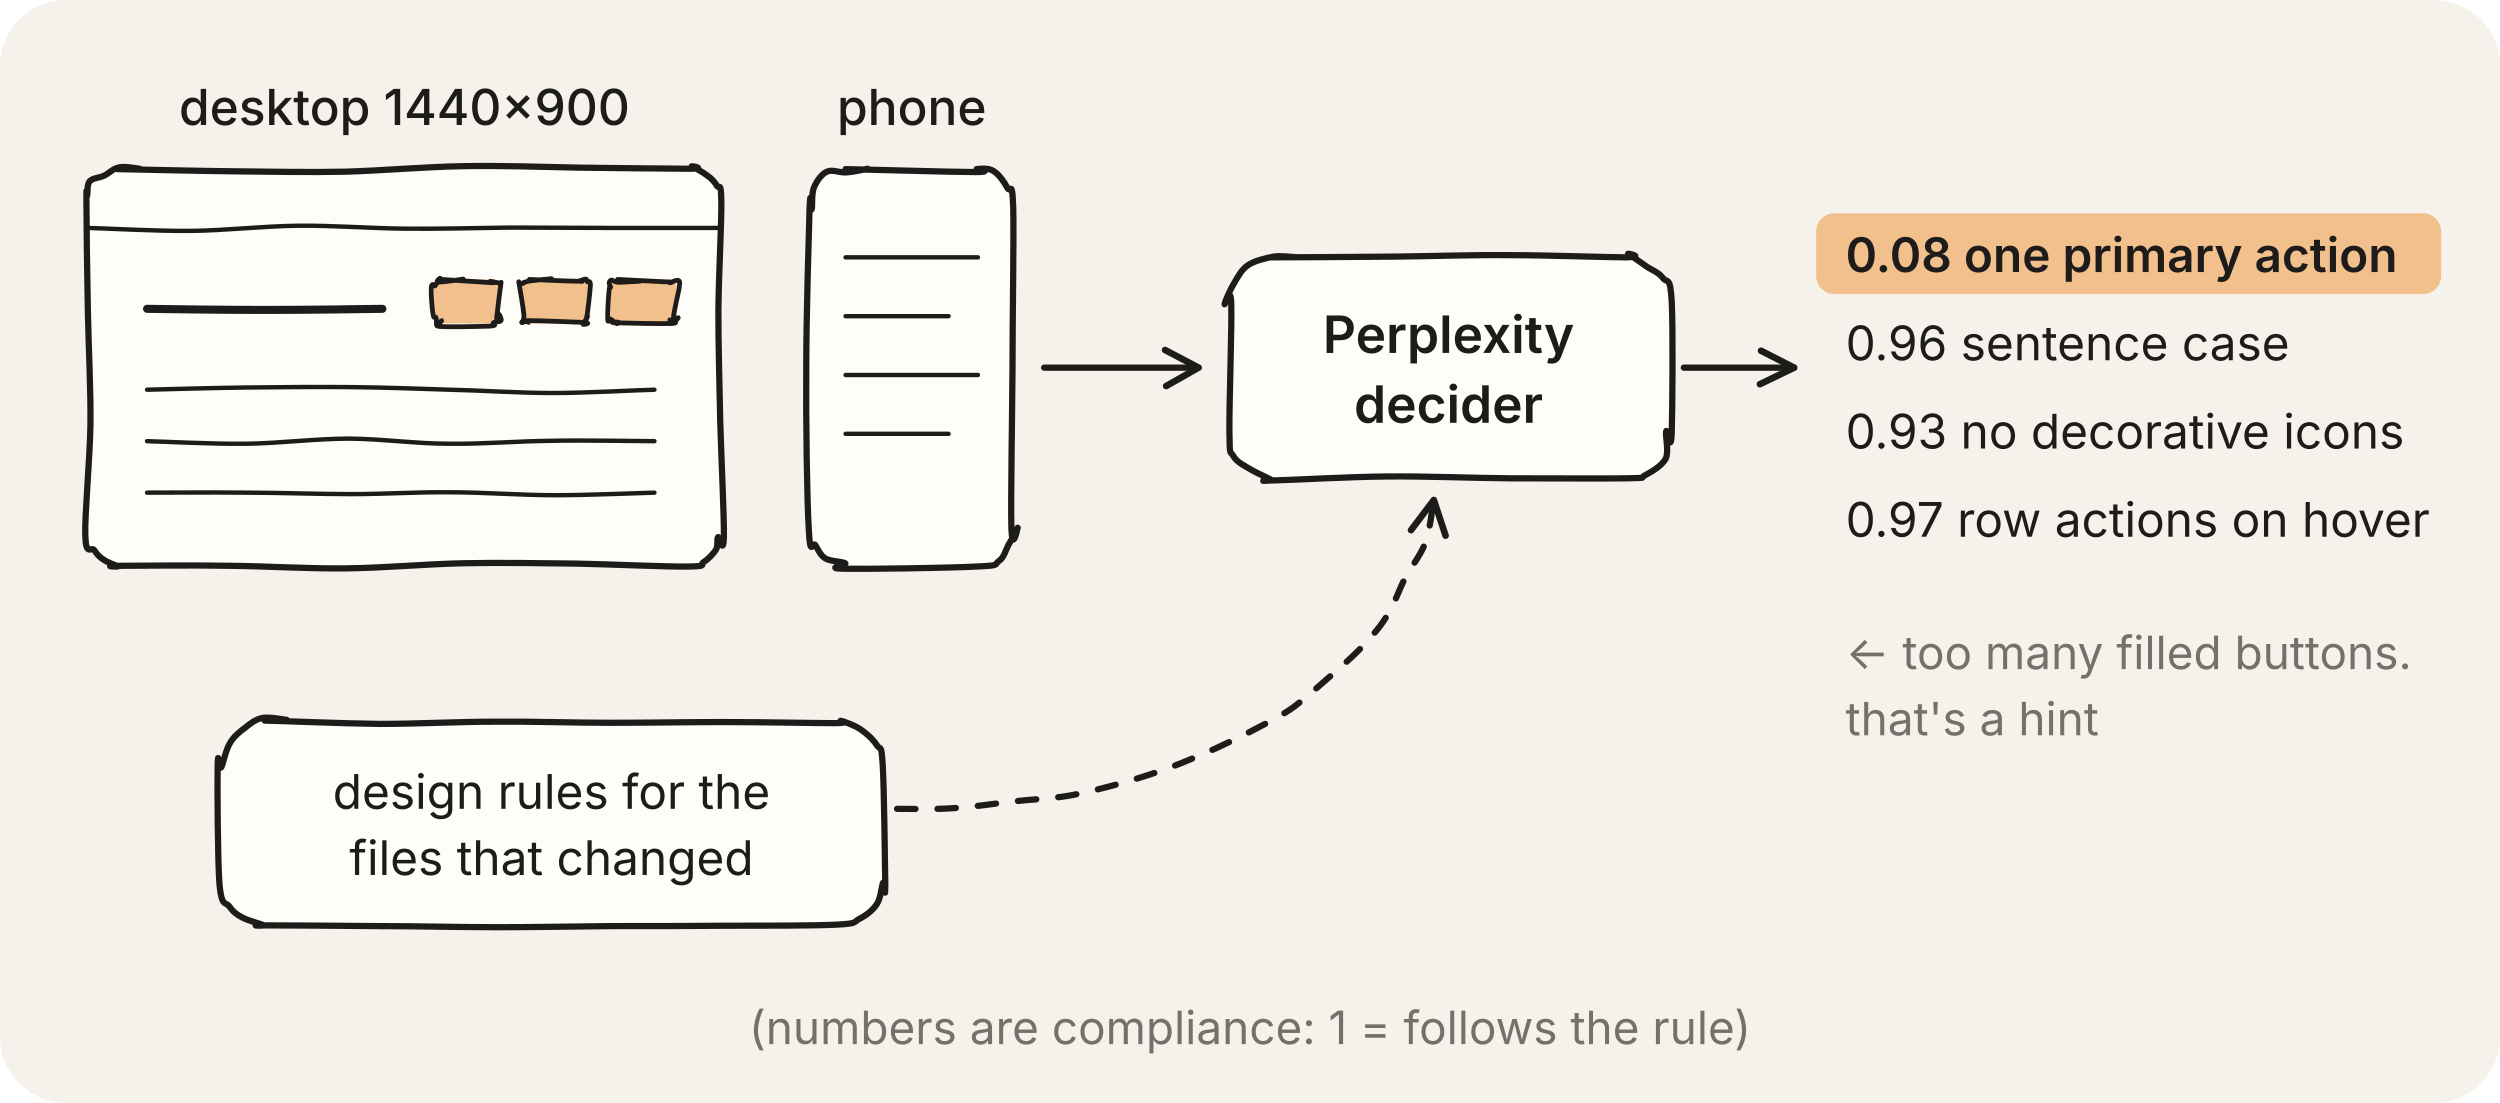
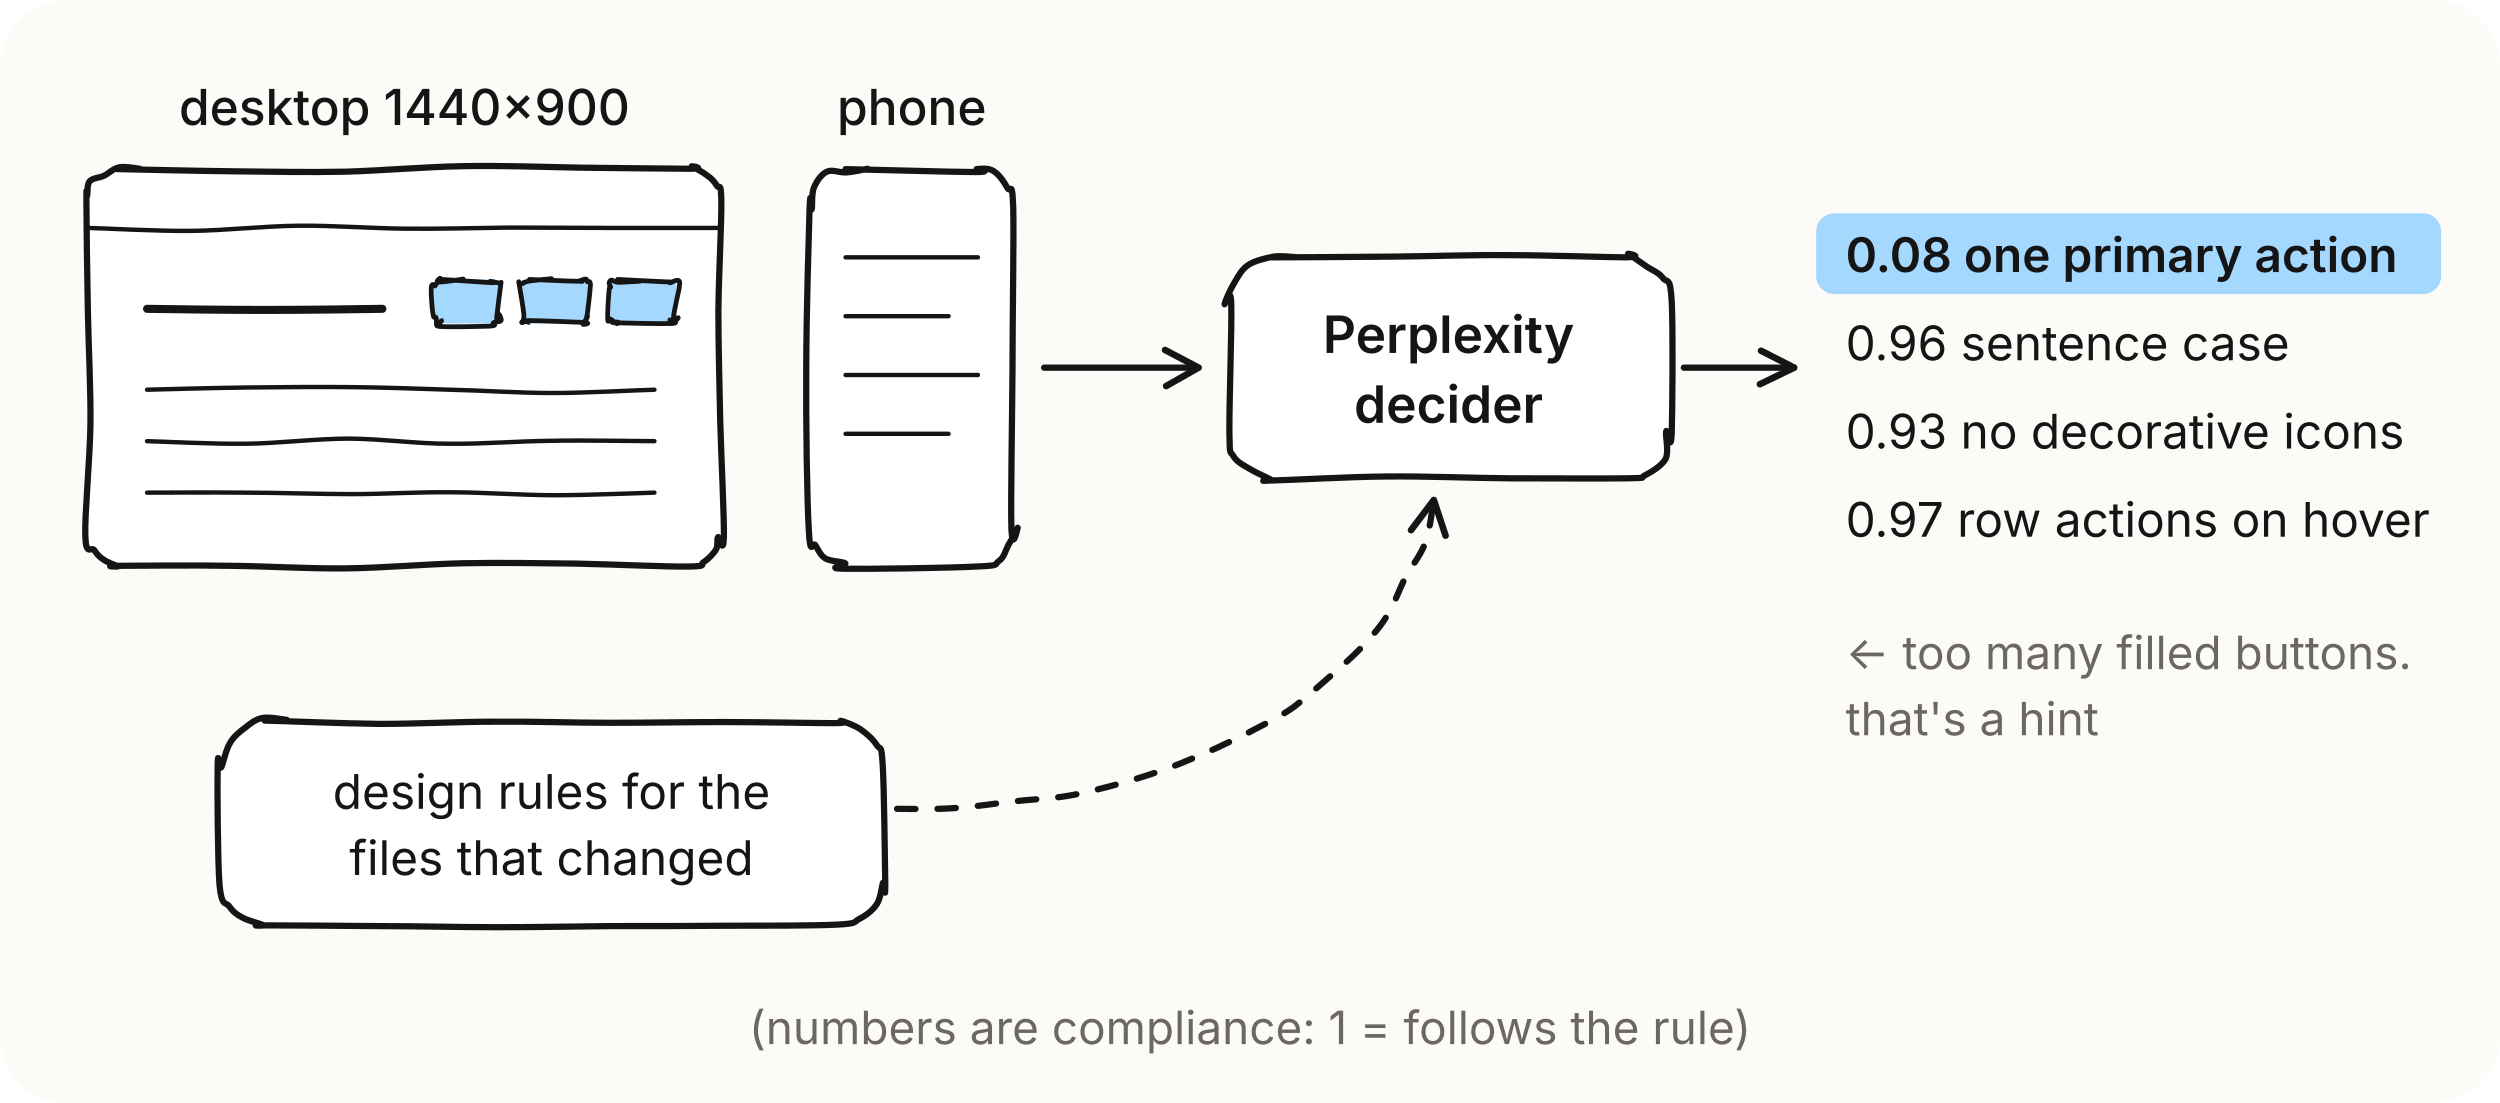
<svg xmlns="http://www.w3.org/2000/svg" viewBox="0 0 680 300" style="max-width:100%;display:block;margin:0 auto" font-family="Geist, system-ui, -apple-system, sans-serif">
-   <rect x="0" y="0" width="680" height="300" rx="18" fill="var(--dwg-bg, #f5f2ec)" />
-   <rect x="24" y="46" width="172" height="108" rx="8" fill="var(--dwg-card, #fffdf9)" />
-   <path d="M32.0 46.0 C37.3 46.1 53.7 46.5 64.0 46.6 C74.3 46.7 83.6 46.9 93.9 46.7 C104.2 46.4 115.2 45.4 125.8 45.2 C136.5 45.0 147.3 45.4 157.6 45.6 C167.9 45.7 182.6 45.9 187.7 45.9 C192.7 45.8 187.4 45.0 188.2 45.3 C188.9 45.6 191.2 46.8 192.3 47.7 C193.5 48.5 194.3 49.4 195.0 50.5 C195.6 51.7 196.1 48.9 196.2 54.6 C196.3 60.2 195.5 74.4 195.4 84.4 C195.4 94.4 195.7 104.3 195.9 114.6 C196.2 124.9 197.0 141.0 196.9 146.2 C196.7 151.5 195.6 145.6 195.3 146.1 C194.9 146.7 195.4 148.3 194.8 149.4 C194.1 150.6 192.6 152.1 191.4 152.9 C190.1 153.6 193.0 154.0 187.2 154.1 C181.5 154.2 167.0 153.5 156.8 153.3 C146.7 153.2 136.8 153.0 126.3 153.2 C115.8 153.4 104.4 154.5 93.8 154.6 C83.2 154.7 73.0 154.0 62.7 153.9 C52.4 153.7 37.2 153.9 32.1 153.9 C27.0 153.9 32.7 154.3 32.0 154.0 C31.3 153.7 29.0 152.9 28.0 152.1 C26.9 151.4 26.4 150.7 25.6 149.6 C24.8 148.6 23.4 151.5 23.2 145.8 C23.0 140.2 24.4 125.8 24.6 115.6 C24.7 105.4 24.1 94.9 23.9 84.6 C23.7 74.4 23.5 59.4 23.5 54.2 C23.5 49.0 23.6 54.0 23.7 53.2 C23.9 52.4 23.6 50.2 24.4 49.3 C25.2 48.4 27.0 48.4 28.3 47.8 C29.7 47.1 30.8 45.8 32.5 45.5 C34.1 45.2 37.1 45.8 38.0 45.9" fill="none" stroke="var(--dwg-ink, #1d1c1a)" stroke-width="1.7" stroke-linecap="round" stroke-linejoin="round" />
-   <path d="M24.0 62.0 C28.7 62.1 42.5 62.9 52.0 62.8 C61.5 62.7 71.4 61.5 81.1 61.4 C90.8 61.3 100.5 62.1 110.1 62.2 C119.7 62.3 129.3 62.0 138.7 61.9 C148.2 61.9 157.4 62.0 167.0 62.0 C176.5 62.0 191.2 62.0 196.0 62.0" fill="none" stroke="var(--dwg-ink, #1d1c1a)" stroke-width="1.2" stroke-linecap="round" stroke-linejoin="round" />
-   <path d="M40.0 84.0 C45.3 84.1 61.3 84.3 71.9 84.3 C82.6 84.3 98.7 84.1 104.0 84.0" fill="none" stroke="var(--dwg-ink, #1d1c1a)" stroke-width="2.2" stroke-linecap="round" stroke-linejoin="round" />
-   <rect x="118" y="76" width="18" height="12" rx="2" fill="var(--dwg-accent, #f2c08d)" />
-   <path d="M120.0 76.0 C122.3 76.1 131.5 76.8 133.7 76.9 C136.0 77.0 133.1 76.5 133.3 76.5 C133.5 76.5 134.4 76.7 134.9 76.8 C135.3 76.9 135.9 77.0 136.1 77.1 C136.3 77.2 136.4 76.0 136.2 77.5 C136.0 79.1 135.2 85.1 135.1 86.4 C135.0 87.7 135.4 85.2 135.6 85.3 C135.8 85.4 136.5 86.8 136.3 87.2 C136.1 87.6 134.6 87.5 134.2 87.8 C133.7 88.0 135.8 88.5 133.4 88.7 C131.0 88.8 121.8 89.0 119.6 88.8 C117.4 88.6 120.3 87.3 120.2 87.2 C120.1 87.2 119.1 88.7 118.8 88.6 C118.6 88.4 118.8 86.9 118.6 86.4 C118.5 85.9 118.0 87.0 117.8 85.6 C117.5 84.2 117.2 79.5 117.3 78.2 C117.4 76.8 118.2 77.6 118.4 77.5 C118.5 77.4 118.1 78.0 118.4 77.7 C118.6 77.3 119.6 75.8 119.7 75.7 C119.9 75.5 118.2 76.7 119.2 76.7 C120.3 76.8 124.9 76.1 126.0 75.9" fill="none" stroke="var(--dwg-ink, #1d1c1a)" stroke-width="1.3" stroke-linecap="round" stroke-linejoin="round" />
-   <rect x="142" y="76" width="18" height="12" rx="2" fill="var(--dwg-accent, #f2c08d)" />
-   <path d="M144.0 76.0 C146.2 76.1 155.1 76.5 157.4 76.5 C159.7 76.6 157.3 76.5 157.6 76.4 C157.9 76.3 159.0 75.9 159.3 75.9 C159.7 75.9 159.5 76.3 159.7 76.6 C159.9 76.9 160.6 75.9 160.6 77.6 C160.5 79.3 159.8 85.3 159.6 86.6 C159.4 88.0 159.6 86.0 159.6 85.9 C159.6 85.8 159.9 85.7 159.8 86.1 C159.6 86.5 158.8 87.9 158.6 88.2 C158.5 88.4 161.3 87.9 158.9 87.7 C156.4 87.6 146.4 87.2 144.0 87.2 C141.5 87.2 144.1 87.7 144.0 87.7 C143.8 87.8 143.3 87.4 143.0 87.4 C142.7 87.4 142.0 88.0 141.9 87.7 C141.8 87.5 142.6 87.5 142.5 85.7 C142.4 84.0 141.4 78.6 141.2 77.2 C141.0 75.8 141.1 77.4 141.3 77.3 C141.5 77.3 142.2 77.1 142.4 77.0 C142.6 77.0 142.0 77.1 142.3 76.9 C142.6 76.8 143.0 76.6 144.3 76.4 C145.6 76.2 149.1 75.9 150.0 75.8" fill="none" stroke="var(--dwg-ink, #1d1c1a)" stroke-width="1.3" stroke-linecap="round" stroke-linejoin="round" />
-   <rect x="166" y="76" width="18" height="12" rx="2" fill="var(--dwg-accent, #f2c08d)" />
-   <path d="M168.0 76.0 C170.3 76.1 179.2 76.6 181.7 76.7 C184.1 76.8 182.8 76.7 182.9 76.7 C182.9 76.8 181.9 77.0 182.2 76.9 C182.5 76.8 184.2 76.0 184.6 76.3 C185.0 76.6 184.9 76.9 184.7 78.6 C184.4 80.2 183.2 85.1 183.2 86.4 C183.1 87.7 184.5 86.2 184.5 86.4 C184.4 86.7 183.3 87.8 182.9 87.8 C182.6 87.9 182.3 87.0 182.2 87.0 C182.2 87.0 185.3 87.8 182.8 88.0 C180.3 88.1 169.9 87.9 167.4 87.8 C165.0 87.7 168.2 87.5 168.2 87.6 C168.3 87.6 168.1 88.2 167.7 88.0 C167.4 87.9 166.5 87.0 166.1 86.8 C165.7 86.6 165.4 88.2 165.3 86.9 C165.2 85.5 165.5 80.3 165.7 78.8 C165.8 77.3 166.1 78.4 166.1 78.1 C166.1 77.8 165.6 77.3 165.7 77.0 C165.7 76.7 165.9 76.2 166.3 76.2 C166.7 76.1 166.9 76.7 168.2 76.8 C169.5 76.8 173.0 76.5 174.0 76.5" fill="none" stroke="var(--dwg-ink, #1d1c1a)" stroke-width="1.3" stroke-linecap="round" stroke-linejoin="round" />
-   <path d="M40.0 106.0 C44.5 105.9 57.8 105.5 67.1 105.4 C76.4 105.3 86.5 105.2 95.7 105.3 C104.9 105.4 113.2 105.7 122.3 106.0 C131.3 106.2 141.0 106.9 150.3 106.9 C159.6 106.9 173.4 106.1 178.0 106.0" fill="none" stroke="var(--dwg-ink, #1d1c1a)" stroke-width="1.2" stroke-linecap="round" stroke-linejoin="round" />
-   <path d="M40.0 120.0 C44.5 120.1 57.6 120.8 66.8 120.7 C76.0 120.6 85.9 119.3 95.1 119.3 C104.4 119.4 113.2 120.7 122.3 120.7 C131.4 120.8 140.5 120.0 149.8 119.9 C159.1 119.7 173.3 120.0 178.0 120.0" fill="none" stroke="var(--dwg-ink, #1d1c1a)" stroke-width="1.2" stroke-linecap="round" stroke-linejoin="round" />
-   <path d="M40.0 134.0 C44.5 134.0 57.5 133.9 66.8 134.0 C76.0 134.0 86.3 134.4 95.6 134.4 C104.9 134.4 113.3 133.8 122.5 133.9 C131.7 133.9 141.7 134.7 151.0 134.7 C160.2 134.7 173.5 134.1 178.0 134.0" fill="none" stroke="var(--dwg-ink, #1d1c1a)" stroke-width="1.2" stroke-linecap="round" stroke-linejoin="round" />
-   <rect x="220" y="46" width="56" height="108" rx="10" fill="var(--dwg-card, #fffdf9)" />
-   <path d="M230.0 46.0 C235.9 46.1 259.2 46.8 265.2 46.8 C271.2 46.8 264.9 46.0 265.7 46.0 C266.6 45.9 268.8 45.6 270.2 46.5 C271.6 47.3 273.1 49.4 274.0 51.1 C274.9 52.8 275.3 48.3 275.6 56.5 C275.8 64.7 275.4 85.7 275.4 100.3 C275.3 114.8 274.9 136.5 275.1 143.7 C275.4 151.0 276.9 142.8 276.8 143.6 C276.7 144.3 275.2 146.6 274.3 148.2 C273.5 149.7 273.1 151.7 271.7 152.6 C270.2 153.6 272.6 153.8 265.5 154.1 C258.5 154.5 235.5 154.8 229.6 154.7 C223.6 154.6 230.7 153.7 229.9 153.2 C229.0 152.7 225.8 152.7 224.5 151.9 C223.1 151.0 222.6 149.6 221.8 148.3 C221.1 147.0 220.4 152.2 220.0 144.2 C219.5 136.2 219.2 114.8 219.3 100.3 C219.3 85.7 220.0 64.0 220.2 56.8 C220.5 49.5 220.6 57.8 220.8 56.9 C221.0 55.9 220.7 52.7 221.4 51.0 C222.1 49.3 223.4 47.4 224.9 46.7 C226.3 46.0 228.3 47.0 230.2 46.9 C232.0 46.8 235.0 46.1 236.0 45.9" fill="none" stroke="var(--dwg-ink, #1d1c1a)" stroke-width="1.7" stroke-linecap="round" stroke-linejoin="round" />
-   <path d="M230.0 70.0 C236.0 70.0 260.0 70.0 266.0 70.0" fill="none" stroke="var(--dwg-ink, #1d1c1a)" stroke-width="1.2" stroke-linecap="round" stroke-linejoin="round" />
-   <path d="M230.0 86.0 C234.7 86.0 253.3 86.0 258.0 86.0" fill="none" stroke="var(--dwg-ink, #1d1c1a)" stroke-width="1.2" stroke-linecap="round" stroke-linejoin="round" />
-   <path d="M230.0 102.0 C236.0 102.0 260.0 102.0 266.0 102.0" fill="none" stroke="var(--dwg-ink, #1d1c1a)" stroke-width="1.2" stroke-linecap="round" stroke-linejoin="round" />
-   <path d="M230.0 118.0 C234.7 118.0 253.3 118.0 258.0 118.0" fill="none" stroke="var(--dwg-ink, #1d1c1a)" stroke-width="1.2" stroke-linecap="round" stroke-linejoin="round" />
-   <path d="M284.0 100.0 C291.0 100.0 319.0 100.0 326.0 100.0" fill="none" stroke="var(--dwg-ink, #1d1c1a)" stroke-width="1.7" stroke-linecap="round" stroke-linejoin="round" />
-   <path d="M317.2 105.0 L326.0 100.0 L316.9 95.2" fill="none" stroke="var(--dwg-ink, #1d1c1a)" stroke-width="1.8" stroke-linecap="round" stroke-linejoin="round" />
-   <rect x="334" y="70" width="120" height="60" rx="12" fill="var(--dwg-card, #fffdf9)" />
-   <path d="M346.0 70.0 C351.5 70.0 368.1 69.9 378.8 69.8 C389.6 69.7 399.9 69.3 410.5 69.4 C421.1 69.4 437.1 70.0 442.5 70.0 C447.9 69.9 442.0 68.7 442.9 69.1 C443.7 69.5 446.0 71.2 447.6 72.3 C449.1 73.4 451.1 74.0 452.3 75.6 C453.5 77.2 454.3 74.8 454.7 81.9 C455.1 88.9 454.9 112.2 454.7 118.1 C454.4 124.0 453.5 116.2 453.2 117.3 C452.9 118.4 454.0 122.7 453.1 124.7 C452.1 126.7 449.1 128.4 447.4 129.3 C445.7 130.2 448.8 129.9 442.6 130.1 C436.5 130.2 421.4 130.1 410.5 130.1 C399.6 130.0 388.0 129.5 377.2 129.6 C366.4 129.7 351.0 130.6 345.7 130.7 C340.5 130.8 346.5 130.9 345.6 130.4 C344.7 129.9 341.9 128.7 340.2 127.7 C338.6 126.7 336.5 125.8 335.5 124.1 C334.6 122.4 334.5 124.7 334.4 117.7 C334.3 110.8 335.1 88.4 334.9 82.5 C334.7 76.7 333.0 83.6 333.1 82.7 C333.3 81.7 334.7 78.6 335.8 76.8 C336.9 75.0 337.7 73.3 339.5 72.1 C341.3 70.9 344.3 70.2 346.4 69.8 C348.5 69.5 351.1 69.9 352.0 69.9" fill="none" stroke="var(--dwg-ink, #1d1c1a)" stroke-width="1.7" stroke-linecap="round" stroke-linejoin="round" />
-   <rect x="60" y="196" width="180" height="56" rx="12" fill="var(--dwg-card, #fffdf9)" />
-   <path d="M72.0 196.0 C77.2 196.1 92.9 196.8 103.4 196.9 C113.8 196.9 124.3 196.3 134.7 196.3 C145.2 196.2 155.6 196.6 165.9 196.6 C176.3 196.6 186.8 196.4 197.0 196.4 C207.2 196.4 221.9 196.7 227.2 196.7 C232.5 196.6 227.7 195.9 228.8 196.1 C230.0 196.4 232.5 197.3 234.1 198.4 C235.7 199.5 237.5 201.1 238.5 202.7 C239.5 204.3 239.7 201.8 240.1 208.1 C240.5 214.5 240.7 235.4 240.8 240.8 C240.8 246.1 240.6 239.2 240.2 240.1 C239.8 240.9 239.6 244.3 238.5 245.9 C237.4 247.6 235.6 249.0 233.8 249.9 C232.0 250.8 233.6 251.2 227.6 251.5 C221.6 251.8 207.8 251.8 197.6 251.8 C187.4 251.9 176.7 251.9 166.3 251.9 C155.9 252.0 145.9 252.2 135.3 252.2 C124.7 252.2 113.5 251.9 102.9 251.9 C92.3 251.8 76.8 251.7 71.6 251.7 C66.4 251.6 72.6 252.0 71.6 251.6 C70.7 251.2 67.3 250.4 65.8 249.5 C64.3 248.7 63.4 248.0 62.4 246.6 C61.4 245.1 60.3 247.0 59.7 240.6 C59.2 234.2 59.1 213.5 59.2 208.2 C59.3 202.9 59.6 209.7 60.2 208.7 C60.7 207.7 61.4 204.0 62.5 202.2 C63.5 200.4 65.1 199.1 66.6 198.0 C68.1 196.8 69.4 195.7 71.3 195.3 C73.2 194.9 76.9 195.7 78.0 195.8" fill="none" stroke="var(--dwg-ink, #1d1c1a)" stroke-width="1.7" stroke-linecap="round" stroke-linejoin="round" />
-   <path d="M244.0 220.0 C246.6 220.0 254.3 220.2 259.6 219.8 C264.8 219.5 270.3 218.6 275.5 218.0 C280.6 217.4 285.5 217.3 290.3 216.5 C295.1 215.7 299.9 214.4 304.4 213.2 C309.0 211.9 313.2 210.6 317.6 209.0 C322.0 207.4 326.4 205.4 330.6 203.6 C334.7 201.7 338.7 199.8 342.2 197.9 C345.8 196.0 348.7 194.6 351.9 192.3 C355.0 190.0 358.3 187.0 361.4 184.3 C364.5 181.6 367.9 178.7 370.5 175.9 C373.1 173.1 375.3 170.7 377.2 167.6 C379.2 164.5 380.5 160.5 382.2 157.2 C384.0 153.9 386.4 151.1 387.7 147.6 C389.0 144.1 389.6 137.9 390.0 136.0" fill="none" stroke="var(--dwg-ink, #1d1c1a)" stroke-width="1.7" stroke-linecap="round" stroke-linejoin="round" stroke-dasharray="5 6" />
-   <path d="M393.2 145.7 L390.0 136.0 L383.8 144.2" fill="none" stroke="var(--dwg-ink, #1d1c1a)" stroke-width="1.8" stroke-linecap="round" stroke-linejoin="round" />
-   <path d="M458.0 100.0 C463.0 100.0 483.0 100.0 488.0 100.0" fill="none" stroke="var(--dwg-ink, #1d1c1a)" stroke-width="1.7" stroke-linecap="round" stroke-linejoin="round" />
-   <path d="M478.7 104.5 L488.0 100.0 L479.0 95.4" fill="none" stroke="var(--dwg-ink, #1d1c1a)" stroke-width="1.8" stroke-linecap="round" stroke-linejoin="round" />
-   <rect x="494" y="58" width="170" height="22" rx="5" fill="var(--dwg-accent, #f2c08d)" />
-   <text x="110" y="34" font-size="13.5" font-weight="500" fill="var(--dwg-ink, #1d1c1a)" text-anchor="middle">desktop 1440×900</text>
-   <text x="248" y="34" font-size="13.5" font-weight="500" fill="var(--dwg-ink, #1d1c1a)" text-anchor="middle">phone</text>
-   <text x="394" y="96" font-size="14" font-weight="600" fill="var(--dwg-ink, #1d1c1a)" text-anchor="middle">Perplexity</text>
-   <text x="394" y="115" font-size="14" font-weight="600" fill="var(--dwg-ink, #1d1c1a)" text-anchor="middle">decider</text>
-   <text x="150" y="220" font-size="13" font-weight="400" fill="var(--dwg-ink, #1d1c1a)" text-anchor="middle">design rules for the</text>
-   <text x="150" y="238" font-size="13" font-weight="400" fill="var(--dwg-ink, #1d1c1a)" text-anchor="middle">files that changed</text>
-   <text x="502" y="74" font-size="13" font-weight="600" fill="var(--dwg-ink, #1d1c1a)" text-anchor="start">0.08  one primary action</text>
-   <text x="502" y="98" font-size="13" font-weight="400" fill="var(--dwg-ink, #1d1c1a)" text-anchor="start">0.96  sentence case</text>
-   <text x="502" y="122" font-size="13" font-weight="400" fill="var(--dwg-ink, #1d1c1a)" text-anchor="start">0.93  no decorative icons</text>
-   <text x="502" y="146" font-size="13" font-weight="400" fill="var(--dwg-ink, #1d1c1a)" text-anchor="start">0.97  row actions on hover</text>
-   <text x="502" y="182" font-size="12.5" font-weight="400" fill="var(--dwg-muted, #74706a)" text-anchor="start">← too many filled buttons.</text>
-   <text x="502" y="200" font-size="12.5" font-weight="400" fill="var(--dwg-muted, #74706a)" text-anchor="start">that's a hint</text>
-   <text x="340" y="284" font-size="12.5" font-weight="400" fill="var(--dwg-muted, #74706a)" text-anchor="middle">(numbers are compliance: 1 = follows the rule)</text>
+   <rect x="0" y="0" width="680" height="300" rx="18" fill="var(--dwg-bg, #fcfbf8)" />
+   <rect x="24" y="46" width="172" height="108" rx="8" fill="var(--dwg-card, #ffffff)" />
+   <path d="M32.0 46.0 C37.3 46.1 53.7 46.5 64.0 46.6 C74.3 46.7 83.6 46.9 93.9 46.7 C104.2 46.4 115.2 45.4 125.8 45.2 C136.5 45.0 147.3 45.4 157.6 45.6 C167.9 45.7 182.6 45.9 187.7 45.9 C192.7 45.8 187.4 45.0 188.2 45.3 C188.9 45.6 191.2 46.8 192.3 47.7 C193.5 48.5 194.3 49.4 195.0 50.5 C195.6 51.7 196.1 48.9 196.2 54.6 C196.3 60.2 195.5 74.4 195.4 84.4 C195.4 94.4 195.7 104.3 195.9 114.6 C196.2 124.9 197.0 141.0 196.9 146.2 C196.7 151.5 195.6 145.6 195.3 146.1 C194.9 146.7 195.4 148.3 194.8 149.4 C194.1 150.6 192.6 152.1 191.4 152.9 C190.1 153.6 193.0 154.0 187.2 154.1 C181.5 154.2 167.0 153.5 156.8 153.3 C146.7 153.2 136.8 153.0 126.3 153.2 C115.8 153.4 104.4 154.5 93.8 154.6 C83.2 154.7 73.0 154.0 62.7 153.9 C52.4 153.7 37.2 153.9 32.1 153.9 C27.0 153.9 32.7 154.3 32.0 154.0 C31.3 153.7 29.0 152.9 28.0 152.1 C26.9 151.4 26.4 150.7 25.6 149.6 C24.8 148.6 23.4 151.5 23.2 145.8 C23.0 140.2 24.4 125.8 24.6 115.6 C24.7 105.4 24.1 94.9 23.9 84.6 C23.7 74.4 23.5 59.4 23.5 54.2 C23.5 49.0 23.6 54.0 23.7 53.2 C23.9 52.4 23.6 50.2 24.4 49.3 C25.2 48.4 27.0 48.4 28.3 47.8 C29.7 47.1 30.8 45.8 32.5 45.5 C34.1 45.2 37.1 45.8 38.0 45.9" fill="none" stroke="var(--dwg-ink, #151515)" stroke-width="1.7" stroke-linecap="round" stroke-linejoin="round" />
+   <path d="M24.0 62.0 C28.7 62.1 42.5 62.9 52.0 62.8 C61.5 62.7 71.4 61.5 81.1 61.4 C90.8 61.3 100.5 62.1 110.1 62.2 C119.7 62.3 129.3 62.0 138.7 61.9 C148.2 61.9 157.4 62.0 167.0 62.0 C176.5 62.0 191.2 62.0 196.0 62.0" fill="none" stroke="var(--dwg-ink, #151515)" stroke-width="1.2" stroke-linecap="round" stroke-linejoin="round" />
+   <path d="M40.0 84.0 C45.3 84.1 61.3 84.3 71.9 84.3 C82.6 84.3 98.7 84.1 104.0 84.0" fill="none" stroke="var(--dwg-ink, #151515)" stroke-width="2.2" stroke-linecap="round" stroke-linejoin="round" />
+   <rect x="118" y="76" width="18" height="12" rx="2" fill="var(--dwg-accent, #a5d8ff)" />
+   <path d="M120.0 76.0 C122.3 76.1 131.5 76.8 133.7 76.9 C136.0 77.0 133.1 76.5 133.3 76.5 C133.5 76.5 134.4 76.7 134.9 76.8 C135.3 76.9 135.9 77.0 136.1 77.1 C136.3 77.2 136.4 76.0 136.2 77.5 C136.0 79.1 135.2 85.1 135.1 86.4 C135.0 87.7 135.4 85.2 135.6 85.3 C135.8 85.4 136.5 86.8 136.3 87.2 C136.1 87.6 134.6 87.5 134.2 87.8 C133.7 88.0 135.8 88.5 133.4 88.7 C131.0 88.8 121.8 89.0 119.6 88.8 C117.4 88.6 120.3 87.3 120.2 87.2 C120.1 87.2 119.1 88.7 118.8 88.6 C118.6 88.4 118.8 86.9 118.6 86.4 C118.5 85.9 118.0 87.0 117.8 85.6 C117.5 84.2 117.2 79.5 117.3 78.2 C117.4 76.8 118.2 77.6 118.4 77.5 C118.5 77.4 118.1 78.0 118.4 77.7 C118.6 77.3 119.6 75.8 119.7 75.7 C119.9 75.5 118.2 76.7 119.2 76.7 C120.3 76.8 124.9 76.1 126.0 75.9" fill="none" stroke="var(--dwg-ink, #151515)" stroke-width="1.3" stroke-linecap="round" stroke-linejoin="round" />
+   <rect x="142" y="76" width="18" height="12" rx="2" fill="var(--dwg-accent, #a5d8ff)" />
+   <path d="M144.0 76.0 C146.2 76.1 155.1 76.5 157.4 76.5 C159.7 76.6 157.3 76.5 157.6 76.4 C157.9 76.3 159.0 75.9 159.3 75.9 C159.7 75.9 159.5 76.3 159.7 76.6 C159.9 76.9 160.6 75.9 160.6 77.6 C160.5 79.3 159.8 85.3 159.6 86.6 C159.4 88.0 159.6 86.0 159.6 85.9 C159.6 85.8 159.9 85.7 159.8 86.1 C159.6 86.5 158.8 87.9 158.6 88.2 C158.5 88.4 161.3 87.9 158.9 87.7 C156.4 87.6 146.4 87.2 144.0 87.2 C141.5 87.2 144.1 87.7 144.0 87.7 C143.8 87.8 143.3 87.4 143.0 87.4 C142.7 87.4 142.0 88.0 141.9 87.7 C141.8 87.5 142.6 87.5 142.5 85.7 C142.4 84.0 141.4 78.6 141.2 77.2 C141.0 75.8 141.1 77.4 141.3 77.3 C141.5 77.3 142.2 77.1 142.4 77.0 C142.6 77.0 142.0 77.1 142.3 76.9 C142.6 76.8 143.0 76.6 144.3 76.4 C145.6 76.2 149.1 75.9 150.0 75.8" fill="none" stroke="var(--dwg-ink, #151515)" stroke-width="1.3" stroke-linecap="round" stroke-linejoin="round" />
+   <rect x="166" y="76" width="18" height="12" rx="2" fill="var(--dwg-accent, #a5d8ff)" />
+   <path d="M168.0 76.0 C170.3 76.1 179.2 76.6 181.7 76.7 C184.1 76.8 182.8 76.7 182.9 76.7 C182.9 76.8 181.9 77.0 182.2 76.9 C182.5 76.8 184.2 76.0 184.6 76.3 C185.0 76.6 184.9 76.9 184.7 78.6 C184.4 80.2 183.2 85.1 183.2 86.4 C183.1 87.7 184.5 86.2 184.5 86.4 C184.4 86.7 183.3 87.8 182.9 87.8 C182.6 87.9 182.3 87.0 182.2 87.0 C182.2 87.0 185.3 87.8 182.8 88.0 C180.3 88.1 169.9 87.9 167.4 87.8 C165.0 87.7 168.2 87.5 168.2 87.6 C168.3 87.6 168.1 88.2 167.7 88.0 C167.4 87.9 166.5 87.0 166.1 86.8 C165.7 86.6 165.4 88.2 165.3 86.9 C165.2 85.5 165.5 80.3 165.7 78.8 C165.8 77.3 166.1 78.4 166.1 78.1 C166.1 77.8 165.6 77.3 165.7 77.0 C165.7 76.7 165.9 76.2 166.3 76.2 C166.7 76.1 166.9 76.7 168.2 76.8 C169.5 76.8 173.0 76.5 174.0 76.5" fill="none" stroke="var(--dwg-ink, #151515)" stroke-width="1.3" stroke-linecap="round" stroke-linejoin="round" />
+   <path d="M40.0 106.0 C44.5 105.9 57.8 105.5 67.1 105.4 C76.4 105.3 86.5 105.2 95.7 105.3 C104.9 105.4 113.2 105.7 122.3 106.0 C131.3 106.2 141.0 106.9 150.3 106.9 C159.6 106.9 173.4 106.1 178.0 106.0" fill="none" stroke="var(--dwg-ink, #151515)" stroke-width="1.2" stroke-linecap="round" stroke-linejoin="round" />
+   <path d="M40.0 120.0 C44.5 120.1 57.6 120.8 66.8 120.7 C76.0 120.6 85.9 119.3 95.1 119.3 C104.4 119.4 113.2 120.7 122.3 120.7 C131.4 120.8 140.5 120.0 149.8 119.9 C159.1 119.7 173.3 120.0 178.0 120.0" fill="none" stroke="var(--dwg-ink, #151515)" stroke-width="1.2" stroke-linecap="round" stroke-linejoin="round" />
+   <path d="M40.0 134.0 C44.5 134.0 57.5 133.9 66.8 134.0 C76.0 134.0 86.3 134.4 95.6 134.4 C104.9 134.4 113.3 133.8 122.5 133.9 C131.7 133.9 141.7 134.7 151.0 134.7 C160.2 134.7 173.5 134.1 178.0 134.0" fill="none" stroke="var(--dwg-ink, #151515)" stroke-width="1.2" stroke-linecap="round" stroke-linejoin="round" />
+   <rect x="220" y="46" width="56" height="108" rx="10" fill="var(--dwg-card, #ffffff)" />
+   <path d="M230.0 46.0 C235.9 46.1 259.2 46.8 265.2 46.8 C271.2 46.8 264.9 46.0 265.7 46.0 C266.6 45.9 268.8 45.6 270.2 46.5 C271.6 47.3 273.1 49.4 274.0 51.1 C274.9 52.8 275.3 48.3 275.6 56.5 C275.8 64.7 275.4 85.7 275.4 100.3 C275.3 114.8 274.9 136.5 275.1 143.7 C275.4 151.0 276.9 142.8 276.8 143.6 C276.7 144.3 275.2 146.6 274.3 148.2 C273.5 149.7 273.1 151.7 271.7 152.6 C270.2 153.6 272.6 153.8 265.5 154.1 C258.5 154.5 235.5 154.8 229.6 154.7 C223.6 154.6 230.7 153.7 229.9 153.2 C229.0 152.7 225.8 152.7 224.5 151.9 C223.1 151.0 222.6 149.6 221.8 148.3 C221.1 147.0 220.4 152.2 220.0 144.2 C219.5 136.2 219.2 114.8 219.3 100.3 C219.3 85.7 220.0 64.0 220.2 56.8 C220.5 49.5 220.6 57.8 220.8 56.9 C221.0 55.9 220.7 52.7 221.4 51.0 C222.1 49.3 223.4 47.4 224.9 46.7 C226.3 46.0 228.3 47.0 230.2 46.9 C232.0 46.8 235.0 46.1 236.0 45.9" fill="none" stroke="var(--dwg-ink, #151515)" stroke-width="1.7" stroke-linecap="round" stroke-linejoin="round" />
+   <path d="M230.0 70.0 C236.0 70.0 260.0 70.0 266.0 70.0" fill="none" stroke="var(--dwg-ink, #151515)" stroke-width="1.2" stroke-linecap="round" stroke-linejoin="round" />
+   <path d="M230.0 86.0 C234.7 86.0 253.3 86.0 258.0 86.0" fill="none" stroke="var(--dwg-ink, #151515)" stroke-width="1.2" stroke-linecap="round" stroke-linejoin="round" />
+   <path d="M230.0 102.0 C236.0 102.0 260.0 102.0 266.0 102.0" fill="none" stroke="var(--dwg-ink, #151515)" stroke-width="1.2" stroke-linecap="round" stroke-linejoin="round" />
+   <path d="M230.0 118.0 C234.7 118.0 253.3 118.0 258.0 118.0" fill="none" stroke="var(--dwg-ink, #151515)" stroke-width="1.2" stroke-linecap="round" stroke-linejoin="round" />
+   <path d="M284.0 100.0 C291.0 100.0 319.0 100.0 326.0 100.0" fill="none" stroke="var(--dwg-ink, #151515)" stroke-width="1.7" stroke-linecap="round" stroke-linejoin="round" />
+   <path d="M317.2 105.0 L326.0 100.0 L316.9 95.2" fill="none" stroke="var(--dwg-ink, #151515)" stroke-width="1.8" stroke-linecap="round" stroke-linejoin="round" />
+   <rect x="334" y="70" width="120" height="60" rx="12" fill="var(--dwg-card, #ffffff)" />
+   <path d="M346.0 70.0 C351.5 70.0 368.1 69.9 378.8 69.8 C389.6 69.7 399.9 69.3 410.5 69.4 C421.1 69.4 437.1 70.0 442.5 70.0 C447.9 69.9 442.0 68.7 442.9 69.1 C443.7 69.5 446.0 71.2 447.6 72.3 C449.1 73.4 451.1 74.0 452.3 75.6 C453.5 77.2 454.3 74.8 454.7 81.9 C455.1 88.9 454.9 112.2 454.7 118.1 C454.4 124.0 453.5 116.2 453.2 117.3 C452.9 118.4 454.0 122.7 453.1 124.7 C452.1 126.7 449.1 128.4 447.4 129.3 C445.7 130.2 448.8 129.9 442.6 130.1 C436.5 130.2 421.4 130.1 410.5 130.1 C399.6 130.0 388.0 129.5 377.2 129.6 C366.4 129.7 351.0 130.6 345.7 130.7 C340.5 130.8 346.5 130.9 345.6 130.4 C344.7 129.9 341.9 128.7 340.2 127.7 C338.6 126.7 336.5 125.8 335.5 124.1 C334.6 122.4 334.5 124.7 334.4 117.7 C334.3 110.8 335.1 88.4 334.9 82.5 C334.7 76.7 333.0 83.6 333.1 82.7 C333.3 81.7 334.7 78.6 335.8 76.8 C336.9 75.0 337.7 73.3 339.5 72.1 C341.3 70.9 344.3 70.2 346.4 69.8 C348.5 69.5 351.1 69.9 352.0 69.9" fill="none" stroke="var(--dwg-ink, #151515)" stroke-width="1.7" stroke-linecap="round" stroke-linejoin="round" />
+   <rect x="60" y="196" width="180" height="56" rx="12" fill="var(--dwg-card, #ffffff)" />
+   <path d="M72.0 196.0 C77.2 196.1 92.9 196.8 103.4 196.9 C113.8 196.9 124.3 196.3 134.7 196.3 C145.2 196.2 155.6 196.6 165.9 196.6 C176.3 196.6 186.8 196.4 197.0 196.4 C207.2 196.4 221.9 196.7 227.2 196.7 C232.5 196.6 227.7 195.9 228.8 196.1 C230.0 196.4 232.5 197.3 234.1 198.4 C235.7 199.5 237.5 201.1 238.5 202.7 C239.5 204.3 239.7 201.8 240.1 208.1 C240.5 214.5 240.7 235.4 240.8 240.8 C240.8 246.1 240.6 239.2 240.2 240.1 C239.8 240.9 239.6 244.3 238.5 245.9 C237.4 247.6 235.6 249.0 233.8 249.9 C232.0 250.8 233.6 251.2 227.6 251.5 C221.6 251.8 207.8 251.8 197.6 251.8 C187.4 251.9 176.7 251.9 166.3 251.9 C155.9 252.0 145.9 252.2 135.3 252.2 C124.7 252.2 113.5 251.9 102.9 251.9 C92.3 251.8 76.8 251.7 71.6 251.7 C66.4 251.6 72.6 252.0 71.6 251.6 C70.7 251.2 67.3 250.4 65.8 249.5 C64.3 248.7 63.4 248.0 62.4 246.6 C61.4 245.1 60.3 247.0 59.7 240.6 C59.2 234.2 59.1 213.5 59.2 208.2 C59.3 202.9 59.6 209.7 60.2 208.7 C60.7 207.7 61.4 204.0 62.5 202.2 C63.5 200.4 65.1 199.1 66.6 198.0 C68.1 196.8 69.4 195.7 71.3 195.3 C73.2 194.9 76.9 195.7 78.0 195.8" fill="none" stroke="var(--dwg-ink, #151515)" stroke-width="1.7" stroke-linecap="round" stroke-linejoin="round" />
+   <path d="M244.0 220.0 C246.6 220.0 254.3 220.2 259.6 219.8 C264.8 219.5 270.3 218.6 275.5 218.0 C280.6 217.4 285.5 217.3 290.3 216.5 C295.1 215.7 299.9 214.4 304.4 213.2 C309.0 211.9 313.2 210.6 317.6 209.0 C322.0 207.4 326.4 205.4 330.6 203.6 C334.7 201.7 338.7 199.8 342.2 197.9 C345.8 196.0 348.7 194.6 351.9 192.3 C355.0 190.0 358.3 187.0 361.4 184.3 C364.5 181.6 367.9 178.7 370.5 175.9 C373.1 173.1 375.3 170.7 377.2 167.6 C379.2 164.5 380.5 160.5 382.2 157.2 C384.0 153.9 386.4 151.1 387.7 147.6 C389.0 144.1 389.6 137.9 390.0 136.0" fill="none" stroke="var(--dwg-ink, #151515)" stroke-width="1.7" stroke-linecap="round" stroke-linejoin="round" stroke-dasharray="5 6" />
+   <path d="M393.2 145.7 L390.0 136.0 L383.8 144.2" fill="none" stroke="var(--dwg-ink, #151515)" stroke-width="1.8" stroke-linecap="round" stroke-linejoin="round" />
+   <path d="M458.0 100.0 C463.0 100.0 483.0 100.0 488.0 100.0" fill="none" stroke="var(--dwg-ink, #151515)" stroke-width="1.7" stroke-linecap="round" stroke-linejoin="round" />
+   <path d="M478.7 104.5 L488.0 100.0 L479.0 95.4" fill="none" stroke="var(--dwg-ink, #151515)" stroke-width="1.8" stroke-linecap="round" stroke-linejoin="round" />
+   <rect x="494" y="58" width="170" height="22" rx="5" fill="var(--dwg-accent, #a5d8ff)" />
+   <text x="110" y="34" font-size="13.5" font-weight="500" fill="var(--dwg-ink, #151515)" text-anchor="middle">desktop 1440×900</text>
+   <text x="248" y="34" font-size="13.5" font-weight="500" fill="var(--dwg-ink, #151515)" text-anchor="middle">phone</text>
+   <text x="394" y="96" font-size="14" font-weight="600" fill="var(--dwg-ink, #151515)" text-anchor="middle">Perplexity</text>
+   <text x="394" y="115" font-size="14" font-weight="600" fill="var(--dwg-ink, #151515)" text-anchor="middle">decider</text>
+   <text x="150" y="220" font-size="13" font-weight="400" fill="var(--dwg-ink, #151515)" text-anchor="middle">design rules for the</text>
+   <text x="150" y="238" font-size="13" font-weight="400" fill="var(--dwg-ink, #151515)" text-anchor="middle">files that changed</text>
+   <text x="502" y="74" font-size="13" font-weight="600" fill="var(--dwg-ink, #151515)" text-anchor="start">0.08  one primary action</text>
+   <text x="502" y="98" font-size="13" font-weight="400" fill="var(--dwg-ink, #151515)" text-anchor="start">0.96  sentence case</text>
+   <text x="502" y="122" font-size="13" font-weight="400" fill="var(--dwg-ink, #151515)" text-anchor="start">0.93  no decorative icons</text>
+   <text x="502" y="146" font-size="13" font-weight="400" fill="var(--dwg-ink, #151515)" text-anchor="start">0.97  row actions on hover</text>
+   <text x="502" y="182" font-size="12.5" font-weight="400" fill="var(--dwg-muted, #6b6862)" text-anchor="start">← too many filled buttons.</text>
+   <text x="502" y="200" font-size="12.5" font-weight="400" fill="var(--dwg-muted, #6b6862)" text-anchor="start">that's a hint</text>
+   <text x="340" y="284" font-size="12.5" font-weight="400" fill="var(--dwg-muted, #6b6862)" text-anchor="middle">(numbers are compliance: 1 = follows the rule)</text>
</svg>
